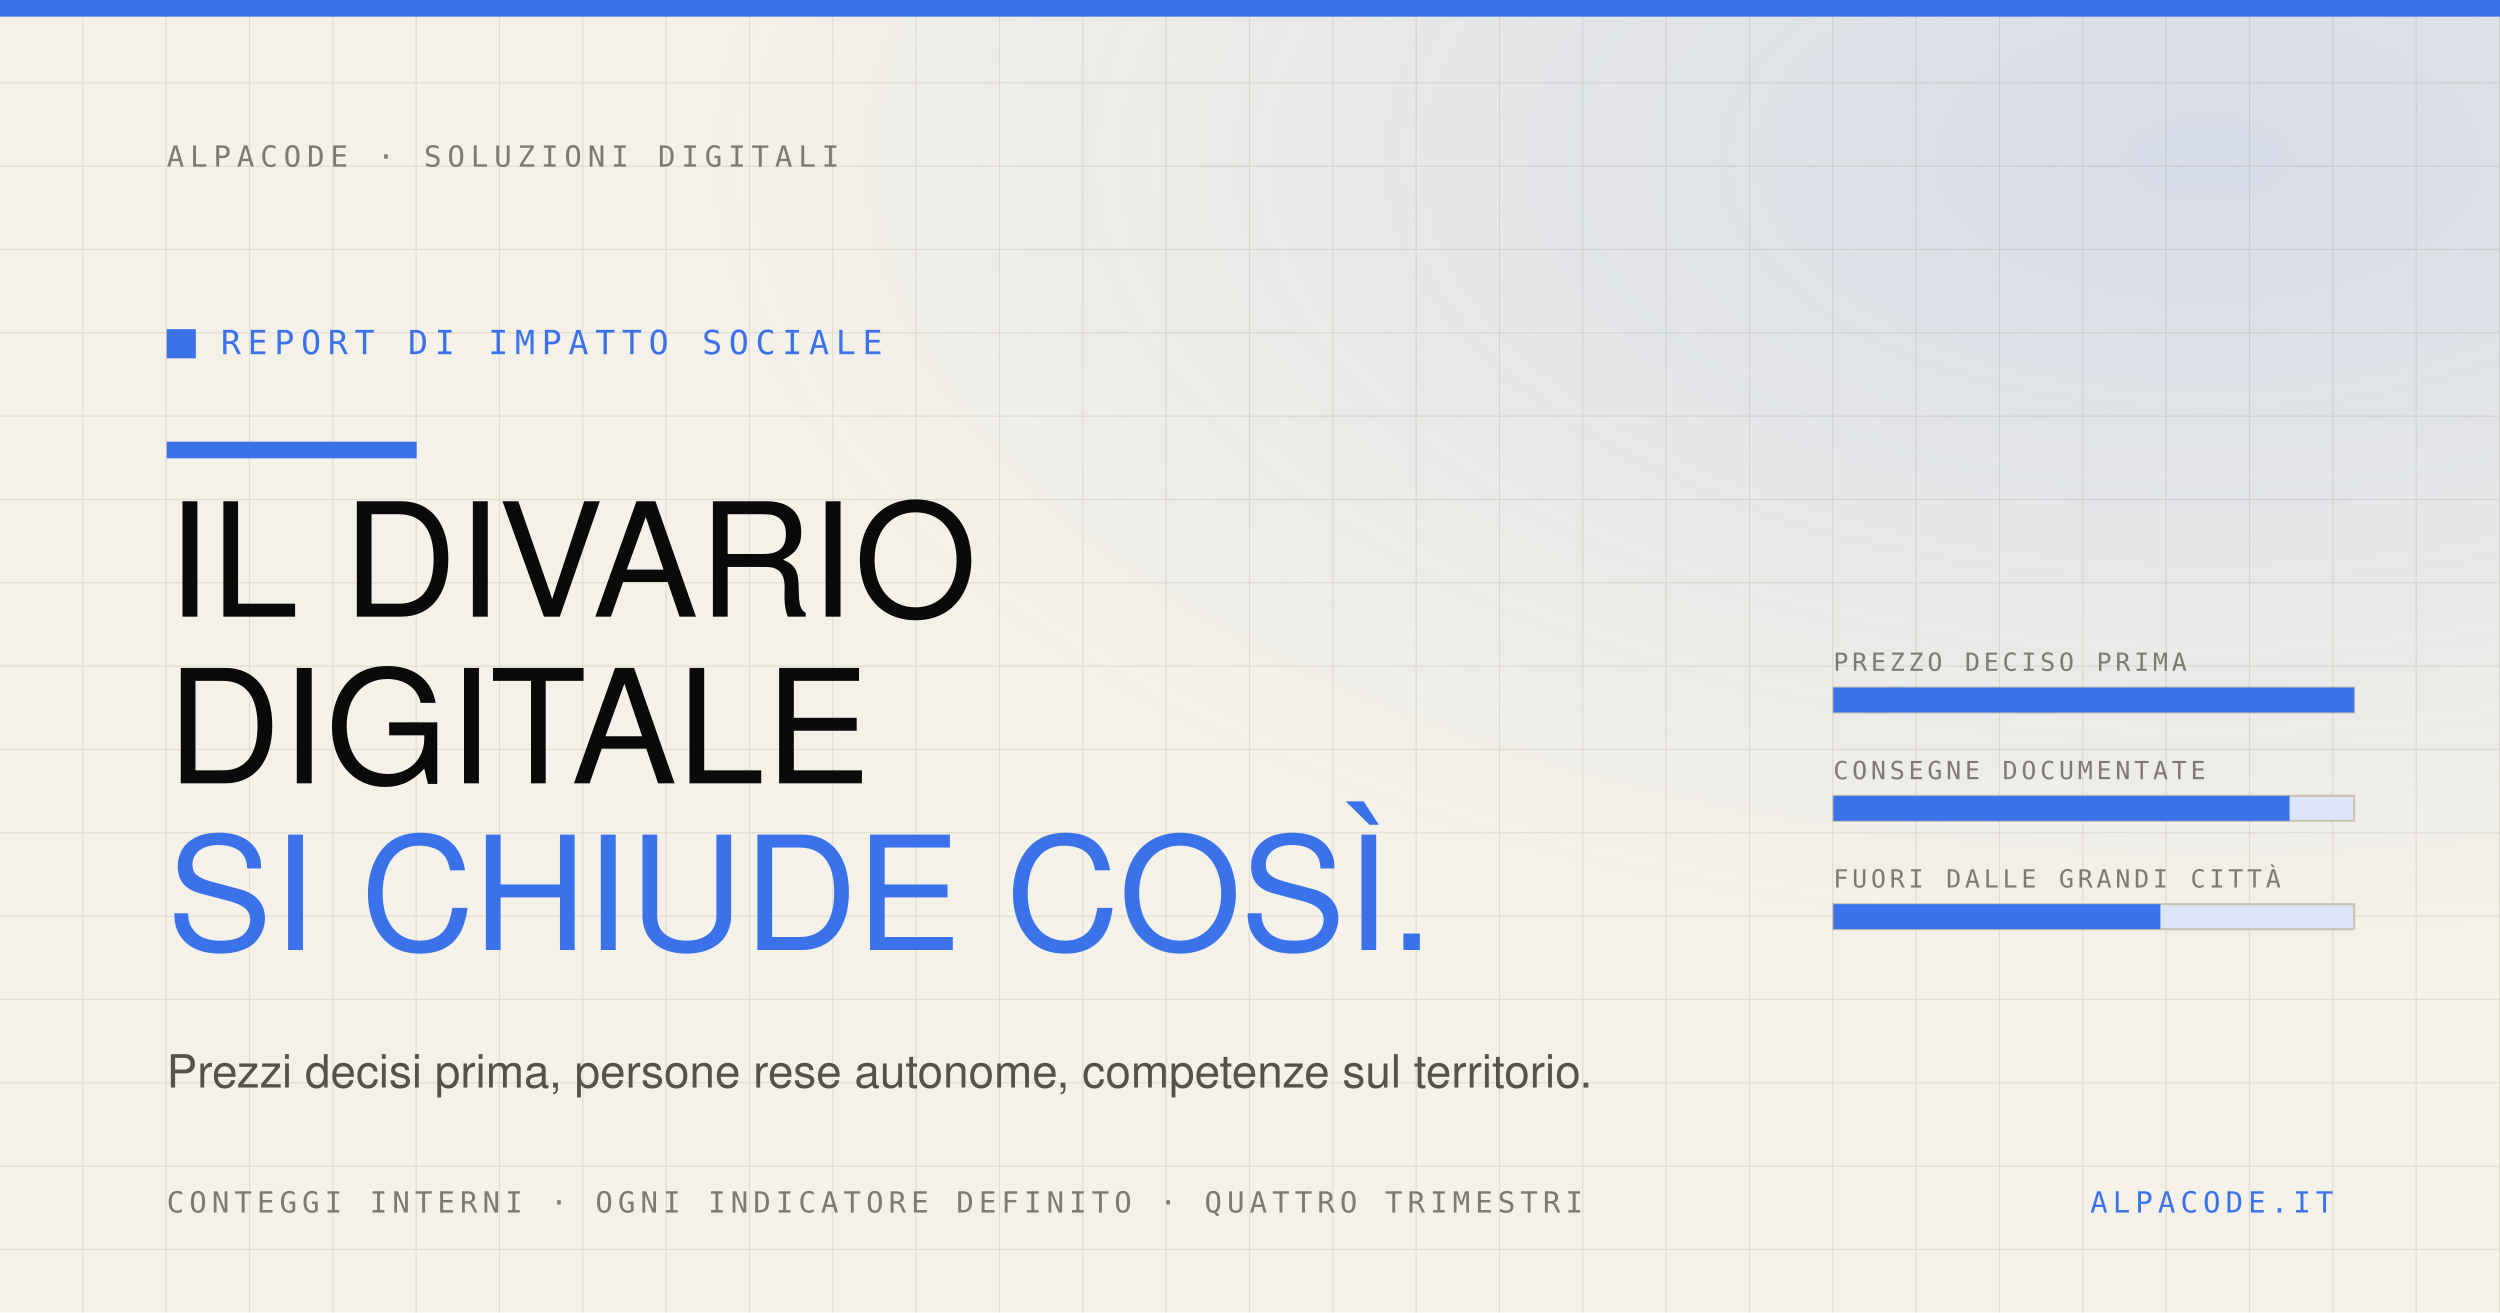
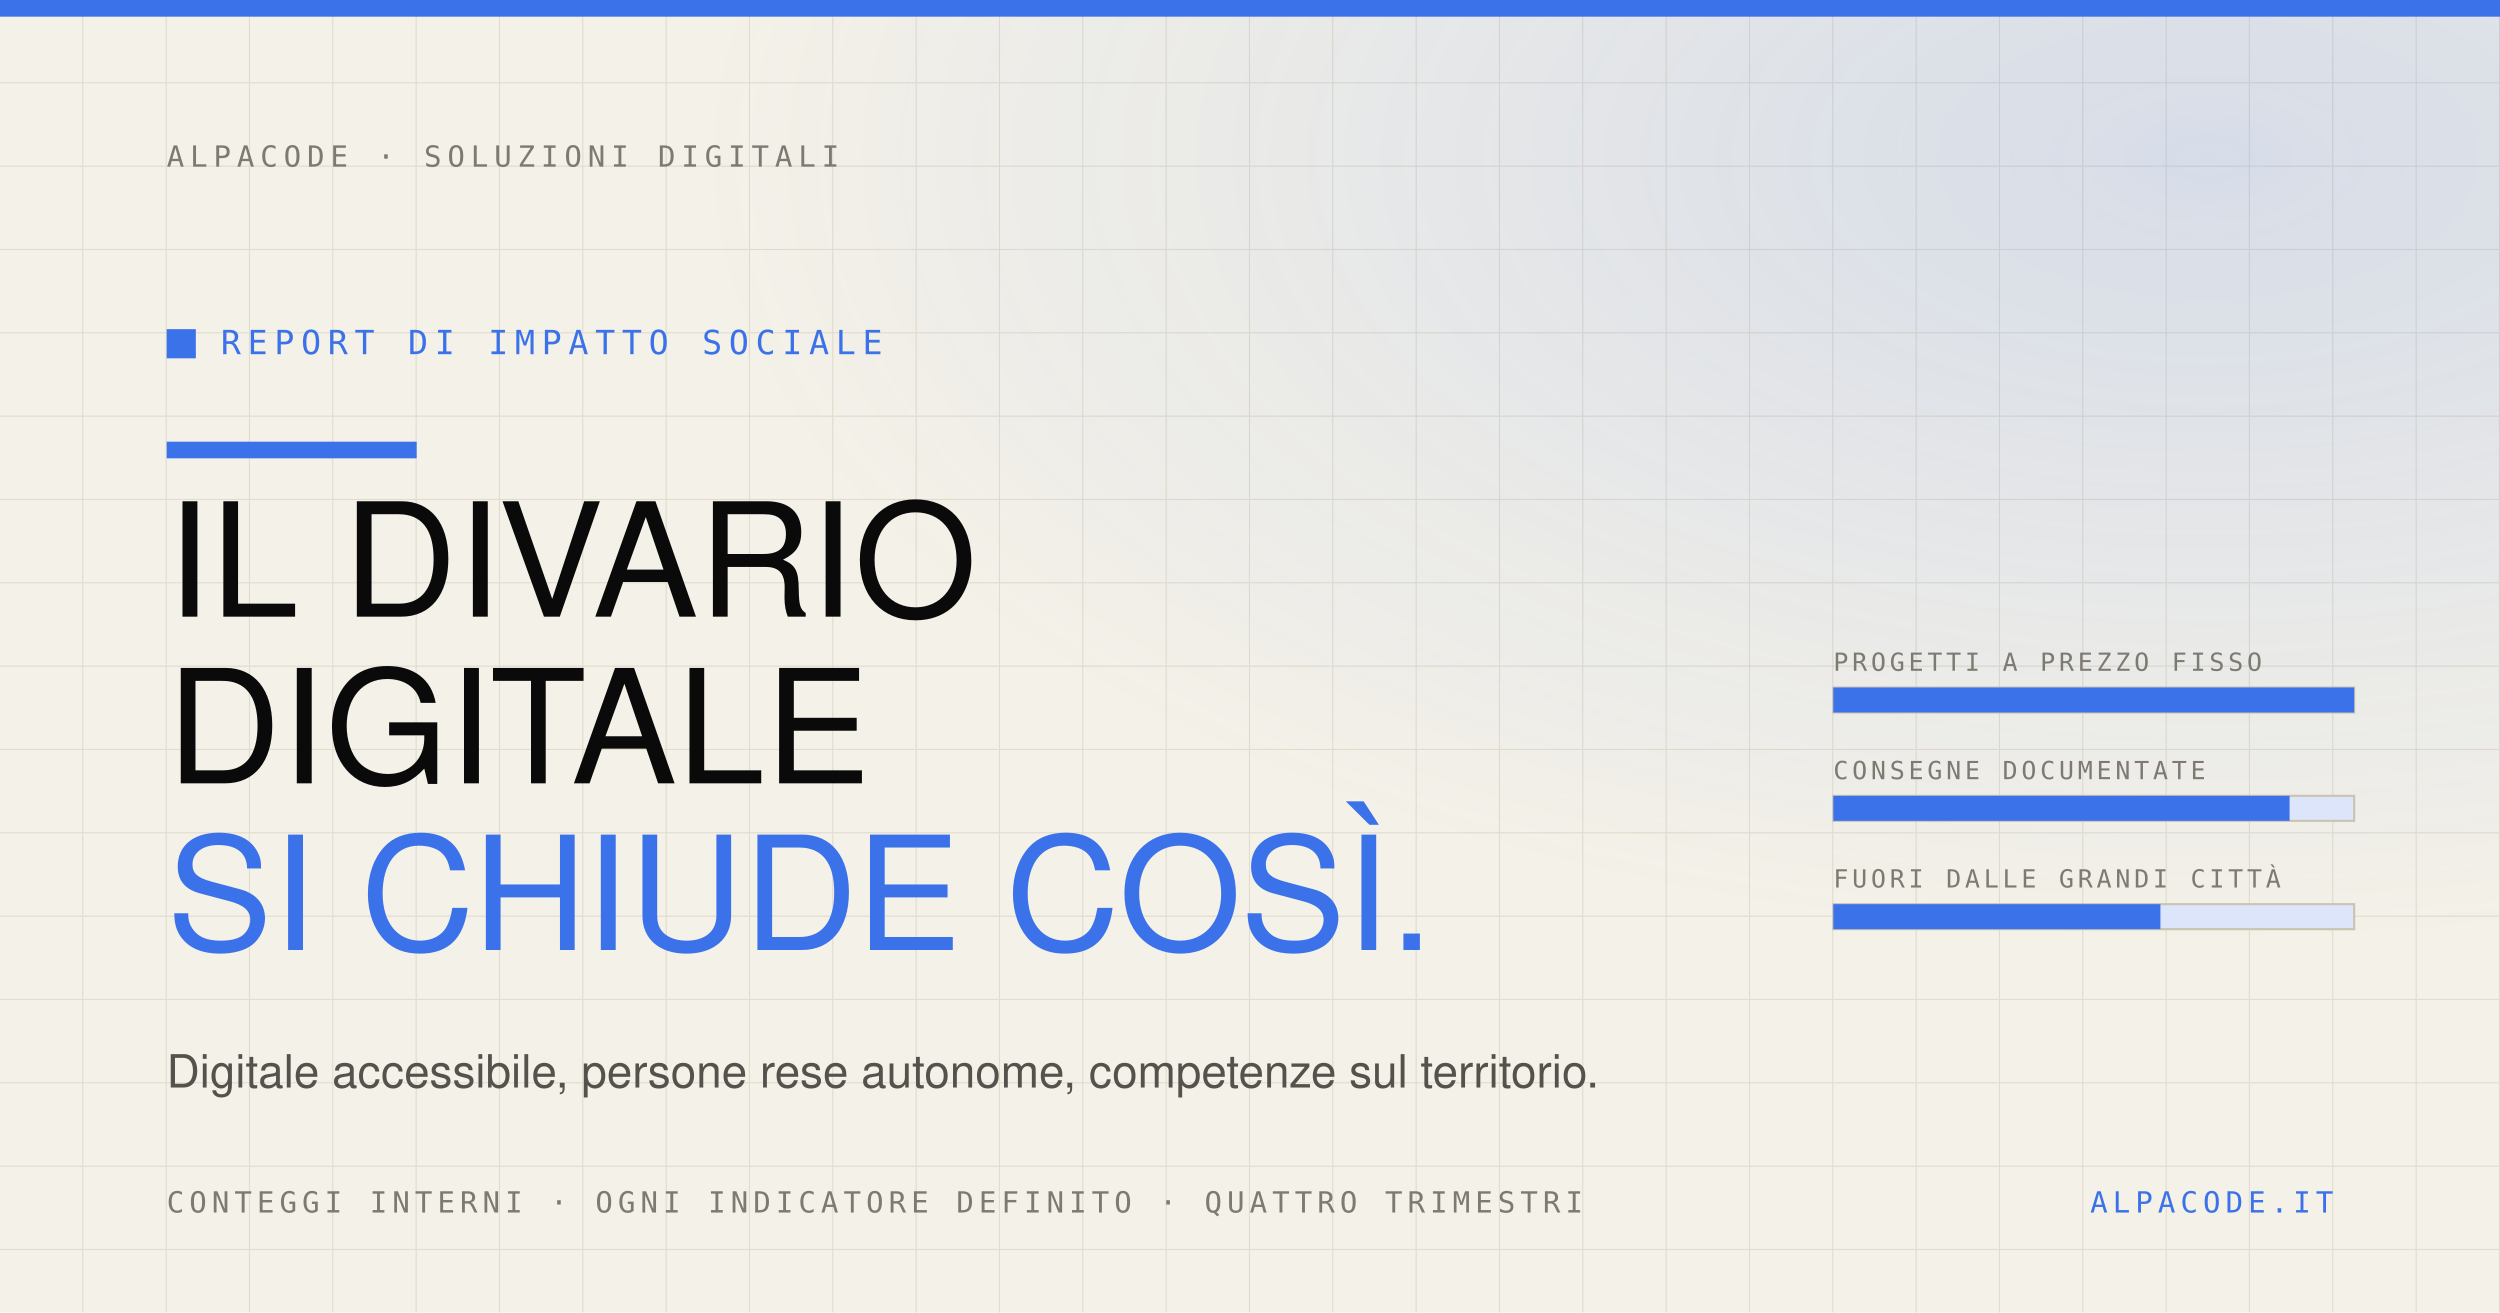
<svg xmlns="http://www.w3.org/2000/svg" viewBox="0 0 1200 630" width="1200" height="630">
  <defs>
    <pattern id="grid" patternUnits="userSpaceOnUse" width="40" height="40">
      <path d="M0 40 H40 M40 0 V40" stroke="#C9C3B1" stroke-opacity="0.45" stroke-width="1" />
    </pattern>
    <radialGradient id="fade" cx="88%" cy="12%" r="60%">
      <stop offset="0%" stop-color="#3B72E9" stop-opacity="0.16" />
      <stop offset="100%" stop-color="#3B72E9" stop-opacity="0" />
    </radialGradient>
  </defs>
  <rect width="1200" height="630" fill="#F4F1E8" />
  <rect width="1200" height="630" fill="url(#grid)" />
  <rect width="1200" height="630" fill="url(#fade)" />
  <rect x="0" y="0" width="1200" height="8" fill="#3B72E9" />
  <g font-family="JetBrains Mono, ui-monospace, monospace" fill="#7D7A72" font-size="14" letter-spacing="2.8">
    <text x="80" y="80">ALPACODE · SOLUZIONI DIGITALI</text>
  </g>
  <g font-family="JetBrains Mono, ui-monospace, monospace" font-size="16" letter-spacing="3.2">
    <rect x="80" y="158" width="14" height="14" fill="#3B72E9" />
    <text x="106" y="170" fill="#3B72E9">REPORT DI IMPATTO SOCIALE</text>
  </g>
  <rect x="80" y="212" width="120" height="8" fill="#3B72E9" />
  <g font-family="Archivo Black, Helvetica, Arial, sans-serif" font-size="76" fill="#0A0A0A">
    <text x="80" y="296">IL DIVARIO</text>
    <text x="80" y="376">DIGITALE</text>
  </g>
  <g font-family="Archivo Black, Helvetica, Arial, sans-serif" font-size="76" fill="#3B72E9">
    <text x="80" y="456">SI CHIUDE COSÌ.</text>
  </g>
  <g>
    <rect x="880" y="330" width="250" height="12" fill="#DCE5FA" stroke="#C9C3B1" stroke-width="1" />
    <rect x="880" y="330" width="250" height="12" fill="#3B72E9" />
    <rect x="880" y="382" width="250" height="12" fill="#DCE5FA" stroke="#C9C3B1" stroke-width="1" />
    <rect x="880" y="382" width="219" height="12" fill="#3B72E9" />
    <rect x="880" y="434" width="250" height="12" fill="#DCE5FA" stroke="#C9C3B1" stroke-width="1" />
    <rect x="880" y="434" width="157" height="12" fill="#3B72E9" />
  </g>
  <g font-family="JetBrains Mono, ui-monospace, monospace" font-size="12" letter-spacing="1.8" fill="#7D7A72">
-     <text x="880" y="322">PREZZO DECISO PRIMA</text>
+     <text x="880" y="322">PROGETTI A PREZZO FISSO</text>
    <text x="880" y="374">CONSEGNE DOCUMENTATE</text>
    <text x="880" y="426">FUORI DALLE GRANDI CITTÀ</text>
  </g>
  <g font-family="Manrope, Helvetica, Arial, sans-serif" font-size="22" fill="#54524C">
-     <text x="80" y="522">Prezzi decisi prima, persone rese autonome, competenze sul territorio.</text>
+     <text x="80" y="522">Digitale accessibile, persone rese autonome, competenze sul territorio.</text>
  </g>
  <g font-family="JetBrains Mono, ui-monospace, monospace" font-size="14" letter-spacing="2.4" fill="#7D7A72">
    <text x="80" y="582">CONTEGGI INTERNI · OGNI INDICATORE DEFINITO · QUATTRO TRIMESTRI</text>
    <text x="1120" y="582" text-anchor="end" fill="#3B72E9">ALPACODE.IT</text>
  </g>
</svg>
